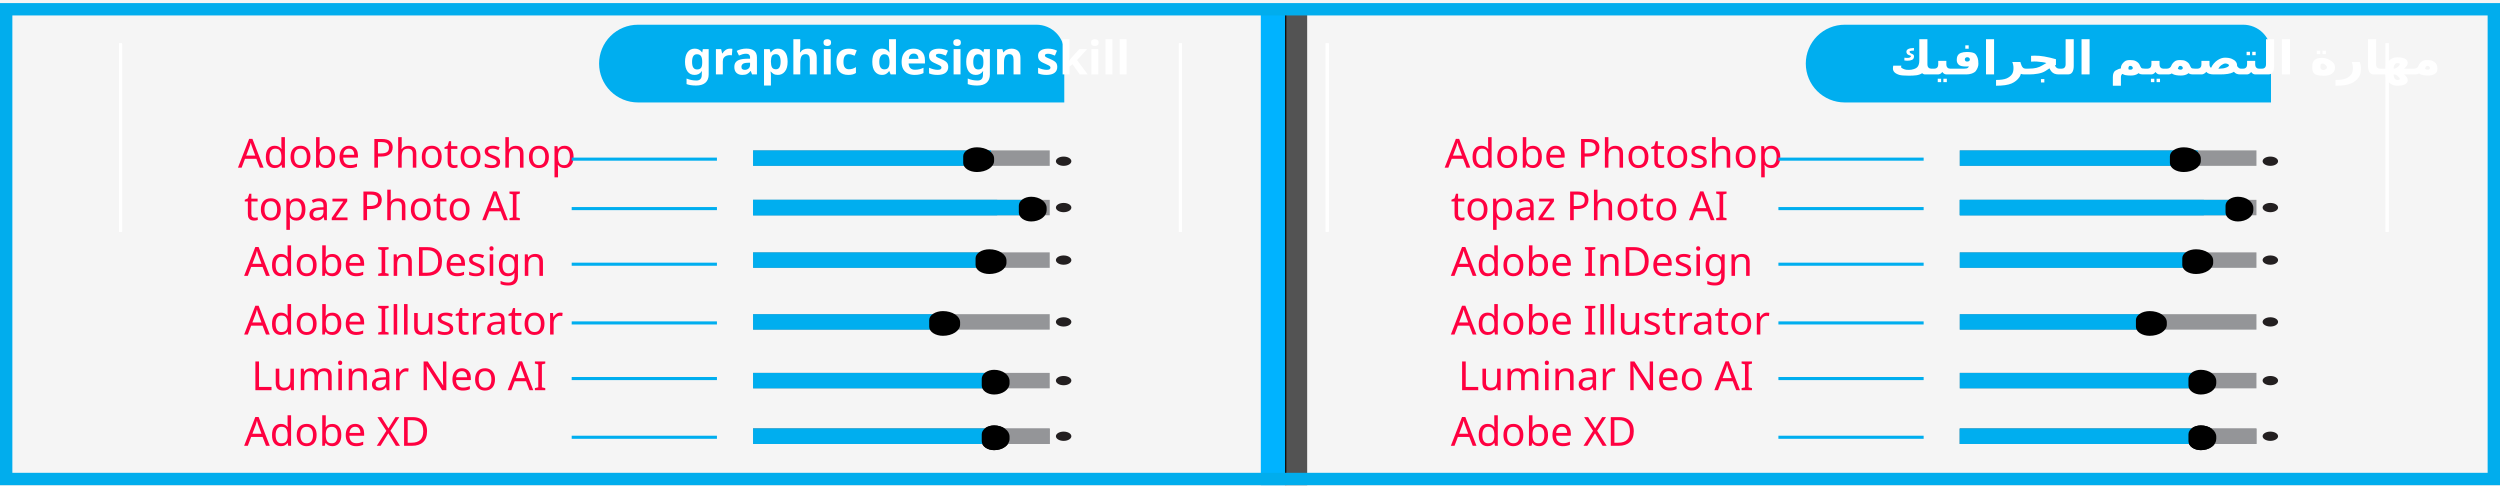
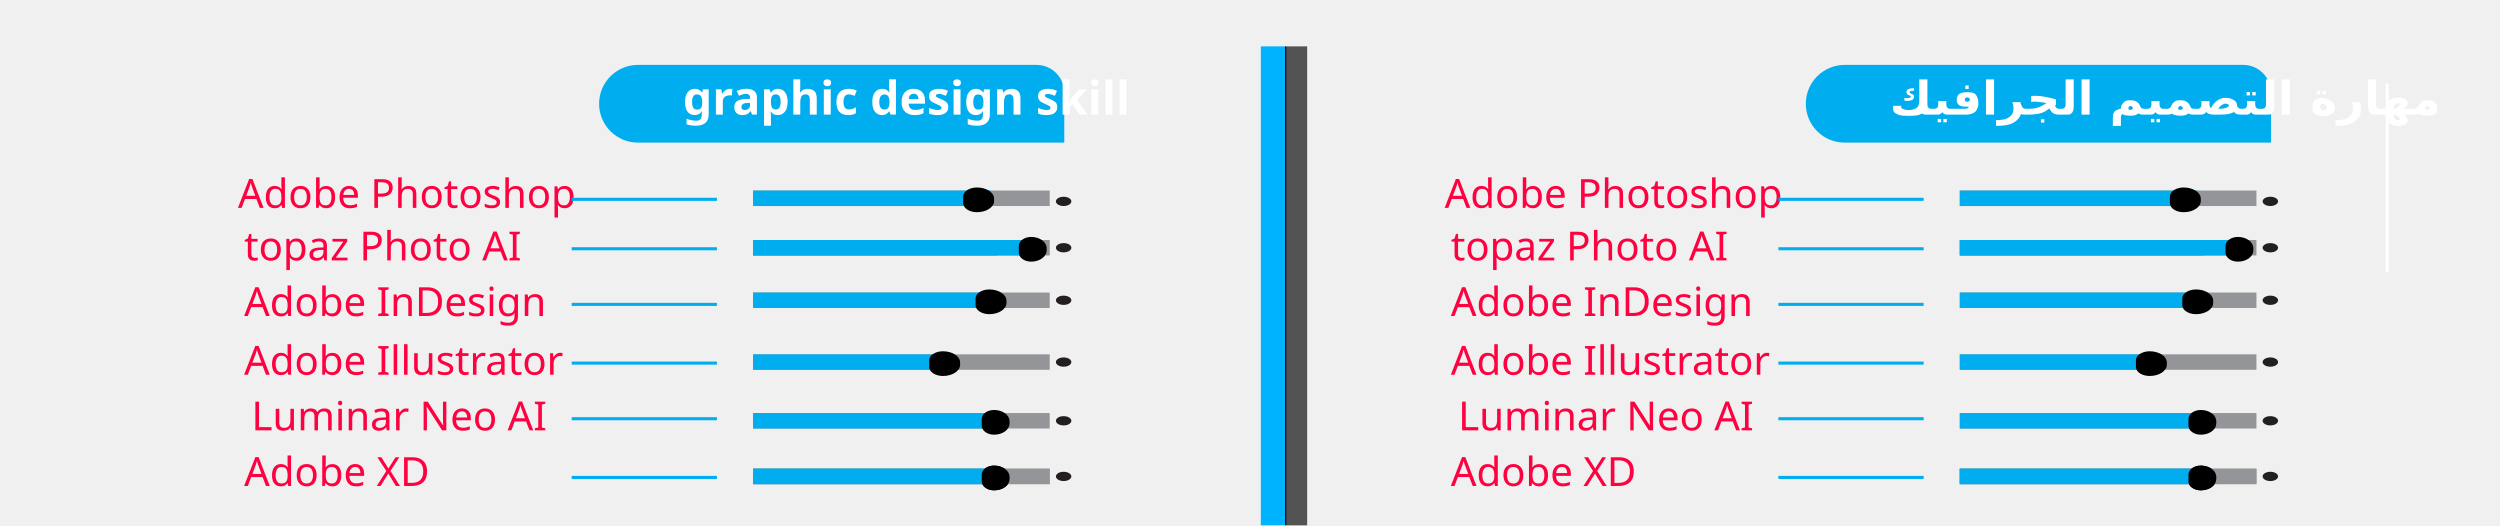
- <svg xmlns="http://www.w3.org/2000/svg" width="809" height="157" viewBox="0 0 809 157" fill="none">
-   <rect width="809" height="157" fill="#F5F5F5" />
-   <g filter="url(#filter0_d_0_1)">
-     <mask id="path-1-inside-1_0_1" fill="white">
-       <path d="M725.492 1H469.492H725.492Z" />
-     </mask>
-     <path d="M725.492 1H469.492H725.492Z" fill="#231F20" />
-     <path d="M725.492 1H469.492H725.492Z" stroke="black" stroke-width="0.6" mask="url(#path-1-inside-1_0_1)" />
-   </g>
-   <path d="M429.492 14L429.492 75" stroke="white" />
-   <path d="M429.492 14L429.492 75" stroke="white" />
-   <path d="M596.931 8H725.909C727.089 8 728.257 8.232 729.347 8.684C730.436 9.135 731.427 9.797 732.261 10.631C733.095 11.465 733.757 12.456 734.208 13.545C734.66 14.635 734.892 15.803 734.892 16.983V33.152H596.931C593.596 33.152 590.397 31.827 588.038 29.469C585.68 27.11 584.355 23.911 584.355 20.576C584.355 17.241 585.68 14.042 588.038 11.683C590.397 9.325 593.596 8 596.931 8Z" fill="#00AEEF" />
+ <svg xmlns="http://www.w3.org/2000/svg" width="809" height="170" viewBox="0 0 809 170" fill="none">
+   <path d="M596.931 21H725.909C727.089 21 728.257 21.232 729.347 21.684C730.437 22.135 731.427 22.797 732.261 23.631C733.096 24.465 733.757 25.456 734.209 26.545C734.66 27.635 734.892 28.803 734.892 29.983V46.152H596.931C593.596 46.152 590.397 44.827 588.039 42.469C585.68 40.11 584.355 36.911 584.355 33.576C584.355 30.241 585.68 27.042 588.039 24.683C590.397 22.325 593.596 21 596.931 21Z" fill="#00AEEF" />
  <text fill="white" xml:space="preserve" style="white-space: pre" font-family="Harmattan" font-size="15" font-weight="bold" letter-spacing="0em">
-     <tspan x="611.492" y="24.087">مهارة التصميم الجرافيك</tspan>
+     <tspan x="611.492" y="37.087">مهارة التصميم الجرافيك</tspan>
  </text>
-   <path d="M734.684 53.668C736.065 53.668 737.184 52.996 737.184 52.168C737.184 51.34 736.065 50.668 734.684 50.668C733.303 50.668 732.184 51.34 732.184 52.168C732.184 52.996 733.303 53.668 734.684 53.668Z" fill="#231F20" />
-   <path d="M734.684 85.668C736.065 85.668 737.184 84.996 737.184 84.168C737.184 83.34 736.065 82.668 734.684 82.668C733.303 82.668 732.184 83.34 732.184 84.168C732.184 84.996 733.303 85.668 734.684 85.668Z" fill="#231F20" />
-   <path d="M734.684 68.668C736.065 68.668 737.184 67.996 737.184 67.168C737.184 66.34 736.065 65.668 734.684 65.668C733.303 65.668 732.184 66.34 732.184 67.168C732.184 67.996 733.303 68.668 734.684 68.668Z" fill="#231F20" />
-   <path d="M734.684 105.668C736.065 105.668 737.184 104.996 737.184 104.168C737.184 103.34 736.065 102.668 734.684 102.668C733.303 102.668 732.184 103.34 732.184 104.168C732.184 104.996 733.303 105.668 734.684 105.668Z" fill="#231F20" />
-   <path d="M734.684 124.668C736.065 124.668 737.184 123.996 737.184 123.168C737.184 122.34 736.065 121.668 734.684 121.668C733.303 121.668 732.184 122.34 732.184 123.168C732.184 123.996 733.303 124.668 734.684 124.668Z" fill="#231F20" />
-   <path d="M734.684 142.668C736.065 142.668 737.184 141.996 737.184 141.168C737.184 140.34 736.065 139.668 734.684 139.668C733.303 139.668 732.184 140.34 732.184 141.168C732.184 141.996 733.303 142.668 734.684 142.668Z" fill="#231F20" />
-   <path d="M730.184 81.668H634.184V86.668H730.184V81.668Z" fill="#949598" />
-   <path d="M730.184 64.668H634.184V69.668H730.184V64.668Z" fill="#949598" />
-   <path d="M730.184 101.668H634.184V106.668H730.184V101.668Z" fill="#949598" />
-   <path d="M730.184 120.668H634.184V125.668H730.184V120.668Z" fill="#949598" />
-   <path d="M730.184 138.668H634.184V143.668H730.184V138.668Z" fill="#949598" />
-   <path d="M730.184 48.668H634.184V53.668H730.184V48.668Z" fill="#949598" />
-   <path d="M713.184 81.668H634.184V86.668H713.184V81.668Z" fill="#00AEEF" />
-   <path d="M713.184 64.668H634.184V69.668H713.184V64.668Z" fill="#00AEEF" />
-   <path d="M722.184 64.668H634.184V69.668H722.184V64.668Z" fill="#00AEEF" />
-   <path d="M696.184 101.668H634.184V106.668H696.184V101.668Z" fill="#00AEEF" />
-   <path d="M712.184 120.668H634.184V125.668H712.184V120.668Z" fill="#00AEEF" />
-   <path d="M712.184 138.668H634.184V143.668H712.184V138.668Z" fill="#00AEEF" />
-   <path d="M711.184 48.668H634.184V53.668H711.184V48.668Z" fill="#00AEEF" />
-   <path d="M710.629 80.668C712.102 80.668 713.515 81.052 714.557 81.734C715.599 82.417 716.184 83.343 716.184 84.308V85.025C716.185 85.503 716.041 85.977 715.762 86.419C715.484 86.861 715.074 87.263 714.559 87.601C714.043 87.939 713.43 88.207 712.756 88.391C712.081 88.574 711.359 88.668 710.629 88.668C710.045 88.668 709.466 88.593 708.927 88.446C708.387 88.299 707.897 88.085 707.484 87.814C707.072 87.543 706.744 87.222 706.521 86.868C706.298 86.514 706.183 86.135 706.184 85.753V83.58C706.184 82.808 706.652 82.067 707.486 81.521C708.319 80.975 709.45 80.668 710.629 80.668Z" fill="black" />
-   <path d="M724.184 63.668C725.51 63.668 726.782 64.052 727.72 64.734C728.657 65.417 729.184 66.343 729.184 67.308V68.025C729.185 68.503 729.056 68.977 728.805 69.419C728.554 69.861 728.185 70.263 727.721 70.601C727.257 70.939 726.705 71.207 726.099 71.391C725.492 71.574 724.841 71.668 724.184 71.668C723.659 71.668 723.138 71.593 722.653 71.446C722.167 71.299 721.726 71.085 721.354 70.814C720.983 70.543 720.688 70.222 720.487 69.868C720.287 69.514 720.184 69.135 720.184 68.753V66.58C720.184 65.808 720.606 65.067 721.356 64.521C722.106 63.975 723.123 63.668 724.184 63.668Z" fill="black" />
-   <path d="M695.629 100.668C697.102 100.668 698.515 101.051 699.557 101.734C700.599 102.417 701.184 103.343 701.184 104.308V105.025C701.185 105.503 701.041 105.977 700.762 106.419C700.484 106.861 700.074 107.262 699.559 107.601C699.043 107.939 698.43 108.208 697.756 108.391C697.081 108.574 696.359 108.668 695.629 108.668C695.045 108.668 694.466 108.593 693.927 108.446C693.387 108.299 692.897 108.085 692.484 107.814C692.072 107.543 691.744 107.222 691.521 106.868C691.298 106.515 691.183 106.136 691.184 105.753V103.58C691.184 102.808 691.652 102.067 692.486 101.521C693.319 100.975 694.45 100.668 695.629 100.668Z" fill="black" />
-   <path d="M712.184 119.668C713.51 119.668 714.782 120.051 715.72 120.734C716.657 121.417 717.184 122.343 717.184 123.308V124.025C717.185 124.503 717.056 124.977 716.805 125.419C716.554 125.861 716.185 126.262 715.721 126.601C715.257 126.939 714.705 127.208 714.099 127.391C713.492 127.574 712.841 127.668 712.184 127.668C711.659 127.668 711.138 127.593 710.653 127.446C710.167 127.299 709.726 127.085 709.354 126.814C708.983 126.543 708.688 126.222 708.487 125.868C708.287 125.515 708.184 125.136 708.184 124.753V122.58C708.184 121.808 708.606 121.067 709.356 120.521C710.106 119.975 711.123 119.668 712.184 119.668Z" fill="black" />
-   <path d="M712.184 137.668C713.51 137.668 714.782 138.051 715.72 138.734C716.657 139.417 717.184 140.343 717.184 141.308V142.025C717.185 142.503 717.056 142.977 716.805 143.419C716.554 143.861 716.185 144.262 715.721 144.601C715.257 144.939 714.705 145.208 714.099 145.391C713.492 145.574 712.841 145.668 712.184 145.668C711.659 145.668 711.138 145.593 710.653 145.446C710.167 145.299 709.726 145.085 709.354 144.814C708.983 144.543 708.688 144.222 708.487 143.868C708.287 143.515 708.184 143.136 708.184 142.753V140.58C708.184 139.808 708.606 139.067 709.356 138.521C710.106 137.975 711.123 137.668 712.184 137.668Z" fill="black" />
-   <path d="M706.629 47.668C708.102 47.668 709.515 48.051 710.557 48.734C711.599 49.417 712.184 50.343 712.184 51.308V52.025C712.185 52.503 712.041 52.977 711.762 53.419C711.484 53.861 711.074 54.263 710.559 54.601C710.043 54.939 709.43 55.208 708.756 55.391C708.081 55.574 707.359 55.668 706.629 55.668C706.045 55.668 705.466 55.593 704.927 55.446C704.387 55.3 703.897 55.085 703.484 54.814C703.072 54.543 702.744 54.222 702.521 53.868C702.298 53.514 702.183 53.136 702.184 52.753V50.58C702.184 49.808 702.652 49.067 703.486 48.521C704.319 47.975 705.45 47.668 706.629 47.668Z" fill="black" />
-   <path d="M730.184 138.668H634.184V143.668H730.184V138.668Z" fill="#949598" />
-   <path d="M712.184 138.668H634.184V143.668H712.184V138.668Z" fill="#00AEEF" />
-   <path d="M712.184 137.668C713.51 137.668 714.782 138.051 715.72 138.734C716.657 139.417 717.184 140.343 717.184 141.308V142.025C717.185 142.503 717.056 142.977 716.805 143.419C716.554 143.861 716.185 144.262 715.721 144.601C715.257 144.939 714.705 145.208 714.099 145.391C713.492 145.574 712.841 145.668 712.184 145.668C711.659 145.668 711.138 145.593 710.653 145.446C710.167 145.299 709.726 145.085 709.354 144.814C708.983 144.543 708.688 144.222 708.487 143.868C708.287 143.515 708.184 143.136 708.184 142.753V140.58C708.184 139.808 708.606 139.067 709.356 138.521C710.106 137.975 711.123 137.668 712.184 137.668Z" fill="black" />
+   <path d="M734.684 66.668C736.064 66.668 737.184 65.996 737.184 65.168C737.184 64.34 736.064 63.668 734.684 63.668C733.303 63.668 732.184 64.34 732.184 65.168C732.184 65.996 733.303 66.668 734.684 66.668Z" fill="#231F20" />
+   <path d="M734.684 98.668C736.064 98.668 737.184 97.996 737.184 97.168C737.184 96.34 736.064 95.668 734.684 95.668C733.303 95.668 732.184 96.34 732.184 97.168C732.184 97.996 733.303 98.668 734.684 98.668Z" fill="#231F20" />
+   <path d="M734.684 81.668C736.064 81.668 737.184 80.996 737.184 80.168C737.184 79.34 736.064 78.668 734.684 78.668C733.303 78.668 732.184 79.34 732.184 80.168C732.184 80.996 733.303 81.668 734.684 81.668Z" fill="#231F20" />
+   <path d="M734.684 118.668C736.064 118.668 737.184 117.996 737.184 117.168C737.184 116.34 736.064 115.668 734.684 115.668C733.303 115.668 732.184 116.34 732.184 117.168C732.184 117.996 733.303 118.668 734.684 118.668Z" fill="#231F20" />
+   <path d="M734.684 137.668C736.064 137.668 737.184 136.996 737.184 136.168C737.184 135.34 736.064 134.668 734.684 134.668C733.303 134.668 732.184 135.34 732.184 136.168C732.184 136.996 733.303 137.668 734.684 137.668Z" fill="#231F20" />
+   <path d="M734.684 155.668C736.064 155.668 737.184 154.996 737.184 154.168C737.184 153.34 736.064 152.668 734.684 152.668C733.303 152.668 732.184 153.34 732.184 154.168C732.184 154.996 733.303 155.668 734.684 155.668Z" fill="#231F20" />
+   <path d="M730.184 94.668H634.184V99.668H730.184V94.668Z" fill="#949598" />
+   <path d="M730.184 77.668H634.184V82.668H730.184V77.668Z" fill="#949598" />
+   <path d="M730.184 114.668H634.184V119.668H730.184V114.668Z" fill="#949598" />
+   <path d="M730.184 133.668H634.184V138.668H730.184V133.668Z" fill="#949598" />
+   <path d="M730.184 151.668H634.184V156.668H730.184V151.668Z" fill="#949598" />
+   <path d="M730.184 61.668H634.184V66.668H730.184V61.668Z" fill="#949598" />
+   <path d="M713.184 94.668H634.184V99.668H713.184V94.668Z" fill="#00AEEF" />
+   <path d="M713.184 77.668H634.184V82.668H713.184V77.668Z" fill="#00AEEF" />
+   <path d="M722.184 77.668H634.184V82.668H722.184V77.668Z" fill="#00AEEF" />
+   <path d="M696.184 114.668H634.184V119.668H696.184V114.668Z" fill="#00AEEF" />
+   <path d="M712.184 133.668H634.184V138.668H712.184V133.668Z" fill="#00AEEF" />
+   <path d="M712.184 151.668H634.184V156.668H712.184V151.668Z" fill="#00AEEF" />
+   <path d="M711.184 61.668H634.184V66.668H711.184V61.668Z" fill="#00AEEF" />
+   <path d="M710.628 93.668C712.102 93.668 713.515 94.052 714.556 94.734C715.598 95.417 716.184 96.343 716.184 97.308V98.025C716.184 98.503 716.041 98.977 715.762 99.419C715.483 99.861 715.074 100.262 714.558 100.601C714.042 100.939 713.429 101.208 712.755 101.391C712.081 101.574 711.358 101.668 710.628 101.668C710.044 101.668 709.466 101.593 708.926 101.446C708.387 101.299 707.897 101.085 707.484 100.814C707.071 100.543 706.744 100.222 706.521 99.868C706.298 99.514 706.183 99.135 706.184 98.753V96.58C706.184 95.808 706.652 95.067 707.485 94.521C708.319 93.975 709.449 93.668 710.628 93.668Z" fill="black" />
+   <path d="M724.184 76.668C725.51 76.668 726.782 77.052 727.719 77.734C728.657 78.417 729.184 79.343 729.184 80.308V81.025C729.184 81.503 729.055 81.977 728.804 82.419C728.553 82.861 728.185 83.263 727.721 83.601C727.256 83.939 726.705 84.207 726.098 84.391C725.491 84.574 724.841 84.668 724.184 84.668C723.658 84.668 723.138 84.593 722.652 84.446C722.166 84.299 721.725 84.085 721.354 83.814C720.982 83.543 720.688 83.222 720.487 82.868C720.286 82.514 720.183 82.135 720.184 81.753V79.58C720.184 78.808 720.605 78.067 721.355 77.521C722.105 76.975 723.123 76.668 724.184 76.668Z" fill="black" />
+   <path d="M695.628 113.668C697.102 113.668 698.515 114.051 699.556 114.734C700.598 115.417 701.184 116.343 701.184 117.308V118.025C701.184 118.503 701.041 118.977 700.762 119.419C700.483 119.861 700.074 120.262 699.558 120.601C699.042 120.939 698.429 121.208 697.755 121.391C697.081 121.574 696.358 121.668 695.628 121.668C695.044 121.668 694.466 121.593 693.926 121.446C693.387 121.299 692.897 121.085 692.484 120.814C692.071 120.543 691.744 120.222 691.521 119.868C691.298 119.515 691.183 119.136 691.184 118.753V116.58C691.184 115.808 691.652 115.067 692.485 114.521C693.319 113.975 694.449 113.668 695.628 113.668Z" fill="black" />
+   <path d="M712.184 132.668C713.51 132.668 714.782 133.051 715.719 133.734C716.657 134.417 717.184 135.343 717.184 136.308V137.025C717.184 137.503 717.055 137.977 716.804 138.419C716.553 138.861 716.185 139.262 715.721 139.601C715.256 139.939 714.705 140.208 714.098 140.391C713.491 140.574 712.841 140.668 712.184 140.668C711.658 140.668 711.138 140.593 710.652 140.446C710.166 140.299 709.725 140.085 709.354 139.814C708.982 139.543 708.688 139.222 708.487 138.868C708.286 138.515 708.183 138.136 708.184 137.753V135.58C708.184 134.808 708.605 134.067 709.355 133.521C710.105 132.975 711.123 132.668 712.184 132.668Z" fill="black" />
+   <path d="M712.184 150.668C713.51 150.668 714.782 151.051 715.719 151.734C716.657 152.417 717.184 153.343 717.184 154.308V155.025C717.184 155.503 717.055 155.977 716.804 156.419C716.553 156.861 716.185 157.262 715.721 157.601C715.256 157.939 714.705 158.208 714.098 158.391C713.491 158.574 712.841 158.668 712.184 158.668C711.658 158.668 711.138 158.593 710.652 158.446C710.166 158.299 709.725 158.085 709.354 157.814C708.982 157.543 708.688 157.222 708.487 156.868C708.286 156.515 708.183 156.136 708.184 155.753V153.58C708.184 152.808 708.605 152.067 709.355 151.521C710.105 150.975 711.123 150.668 712.184 150.668Z" fill="black" />
+   <path d="M706.628 60.668C708.102 60.668 709.515 61.051 710.556 61.734C711.598 62.417 712.184 63.343 712.184 64.308V65.025C712.184 65.503 712.041 65.977 711.762 66.419C711.483 66.861 711.074 67.263 710.558 67.601C710.042 67.939 709.429 68.207 708.755 68.391C708.081 68.574 707.358 68.668 706.628 68.668C706.044 68.668 705.466 68.593 704.926 68.446C704.387 68.299 703.897 68.085 703.484 67.814C703.071 67.543 702.744 67.222 702.521 66.868C702.298 66.514 702.183 66.135 702.184 65.753V63.58C702.184 62.808 702.652 62.067 703.485 61.521C704.319 60.975 705.449 60.668 706.628 60.668Z" fill="black" />
+   <path d="M730.184 151.668H634.184V156.668H730.184V151.668Z" fill="#949598" />
+   <path d="M712.184 151.668H634.184V156.668H712.184V151.668Z" fill="#00AEEF" />
+   <path d="M712.184 150.668C713.51 150.668 714.782 151.051 715.719 151.734C716.657 152.417 717.184 153.343 717.184 154.308V155.025C717.184 155.503 717.055 155.977 716.804 156.419C716.553 156.861 716.185 157.262 715.721 157.601C715.256 157.939 714.705 158.208 714.098 158.391C713.491 158.574 712.841 158.668 712.184 158.668C711.658 158.668 711.138 158.593 710.652 158.446C710.166 158.299 709.725 158.085 709.354 157.814C708.982 157.543 708.688 157.222 708.487 156.868C708.286 156.515 708.183 156.136 708.184 155.753V153.58C708.184 152.808 708.605 152.067 709.355 151.521C710.105 150.975 711.123 150.668 712.184 150.668Z" fill="black" />
  <text fill="#FF0040" xml:space="preserve" style="white-space: pre" font-family="Bahij TheSansArabic" font-size="13" font-weight="500" letter-spacing="0em">
-     <tspan x="469.492" y="89.261">Adobe InDesign</tspan>
+     <tspan x="469.492" y="102.261">Adobe InDesign</tspan>
  </text>
  <text fill="#FF0040" xml:space="preserve" style="white-space: pre" font-family="Bahij TheSansArabic" font-size="13" font-weight="500" letter-spacing="0em">
-     <tspan x="469.492" y="108.261">Adobe Illustrator</tspan>
+     <tspan x="469.492" y="121.261">Adobe Illustrator</tspan>
  </text>
  <text fill="#FF0040" xml:space="preserve" style="white-space: pre" font-family="Bahij TheSansArabic" font-size="13" font-weight="500" letter-spacing="0em">
-     <tspan x="468.492" y="126.261"> Luminar Neo AI</tspan>
+     <tspan x="468.492" y="139.261"> Luminar Neo AI</tspan>
  </text>
  <text fill="#FF0040" xml:space="preserve" style="white-space: pre" font-family="Bahij TheSansArabic" font-size="13" font-weight="500" letter-spacing="0em">
-     <tspan x="469.492" y="144.261">Adobe XD</tspan>
+     <tspan x="469.492" y="157.261">Adobe XD</tspan>
  </text>
  <text fill="#FF0040" xml:space="preserve" style="white-space: pre" font-family="Bahij TheSansArabic" font-size="13" font-weight="500" letter-spacing="0em">
-     <tspan x="469.492" y="71.261">topaz Photo AI</tspan>
+     <tspan x="469.492" y="84.261">topaz Photo AI</tspan>
  </text>
  <text fill="#FF0040" xml:space="preserve" style="white-space: pre" font-family="Bahij TheSansArabic" font-size="13" font-weight="500" letter-spacing="0em">
-     <tspan x="467.492" y="54.261">Adobe Photoshop</tspan>
+     <tspan x="467.492" y="67.261">Adobe Photoshop</tspan>
  </text>
-   <path d="M622.492 52H575.492V51H622.492V52Z" fill="#00AEEF" />
-   <path d="M622.492 68H575.492V67H622.492V68Z" fill="#00AEEF" />
-   <path d="M622.492 105H575.492V104H622.492V105Z" fill="#00AEEF" />
-   <path d="M622.492 123H575.492V122H622.492V123Z" fill="#00AEEF" />
-   <path d="M622.492 142H575.492V141H622.492V142Z" fill="#00AEEF" />
-   <path d="M622.492 86H575.492V85H622.492V86Z" fill="#00AEEF" />
-   <path d="M772.492 14L772.492 75" stroke="white" />
-   <path d="M772.492 14L772.492 75" stroke="white" />
-   <g filter="url(#filter1_d_0_1)">
-     <mask id="path-48-inside-2_0_1" fill="white">
-       <path d="M335 1H79H335Z" />
-     </mask>
-     <path d="M335 1H79H335Z" fill="#231F20" />
-     <path d="M335 1H79H335Z" stroke="black" stroke-width="0.6" mask="url(#path-48-inside-2_0_1)" />
-   </g>
-   <path d="M39 14L39 75" stroke="white" />
-   <path d="M39 14L39 75" stroke="white" />
-   <path d="M206.439 8H335.417C336.596 8 337.765 8.232 338.854 8.684C339.944 9.135 340.935 9.797 341.769 10.631C342.603 11.465 343.265 12.456 343.716 13.545C344.167 14.635 344.4 15.803 344.4 16.983V33.152H206.439C203.103 33.152 199.905 31.827 197.546 29.469C195.188 27.11 193.863 23.911 193.863 20.576C193.863 17.241 195.188 14.042 197.546 11.683C199.905 9.325 203.103 8 206.439 8Z" fill="#00AEEF" />
+   <path d="M622.492 65H575.492V64H622.492V65Z" fill="#00AEEF" />
+   <path d="M622.492 81H575.492V80H622.492V81Z" fill="#00AEEF" />
+   <path d="M622.492 118H575.492V117H622.492V118Z" fill="#00AEEF" />
+   <path d="M622.492 136H575.492V135H622.492V136Z" fill="#00AEEF" />
+   <path d="M622.492 155H575.492V154H622.492V155Z" fill="#00AEEF" />
+   <path d="M622.492 99H575.492V98H622.492V99Z" fill="#00AEEF" />
+   <path d="M772.492 27L772.492 88" stroke="white" />
+   <path d="M206.439 21H335.417C336.597 21 337.765 21.232 338.855 21.684C339.945 22.135 340.935 22.797 341.769 23.631C342.603 24.465 343.265 25.456 343.716 26.545C344.168 27.635 344.4 28.803 344.4 29.983V46.152H206.439C203.104 46.152 199.905 44.827 197.547 42.469C195.188 40.11 193.863 36.911 193.863 33.576C193.863 30.241 195.188 27.042 197.547 24.683C199.905 22.325 203.104 21 206.439 21Z" fill="#00AEEF" />
  <text fill="white" xml:space="preserve" style="white-space: pre" font-family="Harmattan" font-size="15" font-weight="bold" letter-spacing="0em">
-     <tspan x="221" y="24.087">graphic design skill</tspan>
+     <tspan x="221" y="37.087">graphic design skill</tspan>
  </text>
-   <path d="M344.192 53.668C345.573 53.668 346.692 52.996 346.692 52.168C346.692 51.34 345.573 50.668 344.192 50.668C342.811 50.668 341.692 51.34 341.692 52.168C341.692 52.996 342.811 53.668 344.192 53.668Z" fill="#231F20" />
-   <path d="M344.192 85.668C345.573 85.668 346.692 84.996 346.692 84.168C346.692 83.34 345.573 82.668 344.192 82.668C342.811 82.668 341.692 83.34 341.692 84.168C341.692 84.996 342.811 85.668 344.192 85.668Z" fill="#231F20" />
-   <path d="M344.192 68.668C345.573 68.668 346.692 67.996 346.692 67.168C346.692 66.34 345.573 65.668 344.192 65.668C342.811 65.668 341.692 66.34 341.692 67.168C341.692 67.996 342.811 68.668 344.192 68.668Z" fill="#231F20" />
-   <path d="M344.192 105.668C345.573 105.668 346.692 104.996 346.692 104.168C346.692 103.34 345.573 102.668 344.192 102.668C342.811 102.668 341.692 103.34 341.692 104.168C341.692 104.996 342.811 105.668 344.192 105.668Z" fill="#231F20" />
-   <path d="M344.192 124.668C345.573 124.668 346.692 123.996 346.692 123.168C346.692 122.34 345.573 121.668 344.192 121.668C342.811 121.668 341.692 122.34 341.692 123.168C341.692 123.996 342.811 124.668 344.192 124.668Z" fill="#231F20" />
-   <path d="M344.192 142.668C345.573 142.668 346.692 141.996 346.692 141.168C346.692 140.34 345.573 139.668 344.192 139.668C342.811 139.668 341.692 140.34 341.692 141.168C341.692 141.996 342.811 142.668 344.192 142.668Z" fill="#231F20" />
-   <path d="M339.692 81.668H243.692V86.668H339.692V81.668Z" fill="#949598" />
-   <path d="M339.692 64.668H243.692V69.668H339.692V64.668Z" fill="#949598" />
-   <path d="M339.692 101.668H243.692V106.668H339.692V101.668Z" fill="#949598" />
-   <path d="M339.692 120.668H243.692V125.668H339.692V120.668Z" fill="#949598" />
-   <path d="M339.692 138.668H243.692V143.668H339.692V138.668Z" fill="#949598" />
-   <path d="M339.692 48.668H243.692V53.668H339.692V48.668Z" fill="#949598" />
-   <path d="M322.692 81.668H243.692V86.668H322.692V81.668Z" fill="#00AEEF" />
-   <path d="M322.692 64.668H243.692V69.668H322.692V64.668Z" fill="#00AEEF" />
-   <path d="M331.692 64.668H243.692V69.668H331.692V64.668Z" fill="#00AEEF" />
-   <path d="M305.692 101.668H243.692V106.668H305.692V101.668Z" fill="#00AEEF" />
-   <path d="M321.692 120.668H243.692V125.668H321.692V120.668Z" fill="#00AEEF" />
-   <path d="M321.692 138.668H243.692V143.668H321.692V138.668Z" fill="#00AEEF" />
-   <path d="M320.692 48.668H243.692V53.668H320.692V48.668Z" fill="#00AEEF" />
-   <path d="M320.137 80.668C321.61 80.668 323.023 81.052 324.065 81.734C325.107 82.417 325.692 83.343 325.692 84.308V85.025C325.692 85.503 325.549 85.977 325.27 86.419C324.991 86.861 324.582 87.263 324.066 87.601C323.55 87.939 322.938 88.207 322.263 88.391C321.589 88.574 320.866 88.668 320.137 88.668C319.552 88.668 318.974 88.593 318.435 88.446C317.895 88.299 317.405 88.085 316.992 87.814C316.579 87.543 316.252 87.222 316.029 86.868C315.806 86.514 315.691 86.135 315.692 85.753V83.58C315.692 82.808 316.16 82.067 316.994 81.521C317.827 80.975 318.958 80.668 320.137 80.668Z" fill="black" />
-   <path d="M333.692 63.668C335.018 63.668 336.29 64.052 337.227 64.734C338.165 65.417 338.692 66.343 338.692 67.308V68.025C338.692 68.503 338.563 68.977 338.312 69.419C338.061 69.861 337.693 70.263 337.229 70.601C336.765 70.939 336.213 71.207 335.606 71.391C334.999 71.574 334.349 71.668 333.692 71.668C333.166 71.668 332.646 71.593 332.16 71.446C331.675 71.299 331.234 71.085 330.862 70.814C330.491 70.543 330.196 70.222 329.995 69.868C329.794 69.514 329.691 69.135 329.692 68.753V66.58C329.692 65.808 330.113 65.067 330.864 64.521C331.614 63.975 332.631 63.668 333.692 63.668Z" fill="black" />
-   <path d="M305.137 100.668C306.61 100.668 308.023 101.051 309.065 101.734C310.107 102.417 310.692 103.343 310.692 104.308V105.025C310.692 105.503 310.549 105.977 310.27 106.419C309.991 106.861 309.582 107.262 309.066 107.601C308.55 107.939 307.938 108.208 307.263 108.391C306.589 108.574 305.866 108.668 305.137 108.668C304.552 108.668 303.974 108.593 303.435 108.446C302.895 108.299 302.405 108.085 301.992 107.814C301.579 107.543 301.252 107.222 301.029 106.868C300.806 106.515 300.691 106.136 300.692 105.753V103.58C300.692 102.808 301.16 102.067 301.994 101.521C302.827 100.975 303.958 100.668 305.137 100.668Z" fill="black" />
-   <path d="M321.692 119.668C323.018 119.668 324.29 120.051 325.227 120.734C326.165 121.417 326.692 122.343 326.692 123.308V124.025C326.692 124.503 326.563 124.977 326.312 125.419C326.061 125.861 325.693 126.262 325.229 126.601C324.765 126.939 324.213 127.208 323.606 127.391C322.999 127.574 322.349 127.668 321.692 127.668C321.166 127.668 320.646 127.593 320.16 127.446C319.675 127.299 319.234 127.085 318.862 126.814C318.491 126.543 318.196 126.222 317.995 125.868C317.794 125.515 317.691 125.136 317.692 124.753V122.58C317.692 121.808 318.113 121.067 318.864 120.521C319.614 119.975 320.631 119.668 321.692 119.668Z" fill="black" />
-   <path d="M321.692 137.668C323.018 137.668 324.29 138.051 325.227 138.734C326.165 139.417 326.692 140.343 326.692 141.308V142.025C326.692 142.503 326.563 142.977 326.312 143.419C326.061 143.861 325.693 144.262 325.229 144.601C324.765 144.939 324.213 145.208 323.606 145.391C322.999 145.574 322.349 145.668 321.692 145.668C321.166 145.668 320.646 145.593 320.16 145.446C319.675 145.299 319.234 145.085 318.862 144.814C318.491 144.543 318.196 144.222 317.995 143.868C317.794 143.515 317.691 143.136 317.692 142.753V140.58C317.692 139.808 318.113 139.067 318.864 138.521C319.614 137.975 320.631 137.668 321.692 137.668Z" fill="black" />
-   <path d="M316.137 47.668C317.61 47.668 319.023 48.051 320.065 48.734C321.107 49.417 321.692 50.343 321.692 51.308V52.025C321.692 52.503 321.549 52.977 321.27 53.419C320.991 53.861 320.582 54.263 320.066 54.601C319.55 54.939 318.938 55.208 318.263 55.391C317.589 55.574 316.866 55.668 316.137 55.668C315.552 55.668 314.974 55.593 314.435 55.446C313.895 55.3 313.405 55.085 312.992 54.814C312.579 54.543 312.252 54.222 312.029 53.868C311.806 53.514 311.691 53.136 311.692 52.753V50.58C311.692 49.808 312.16 49.067 312.994 48.521C313.827 47.975 314.958 47.668 316.137 47.668Z" fill="black" />
-   <path d="M339.692 138.668H243.692V143.668H339.692V138.668Z" fill="#949598" />
-   <path d="M321.692 138.668H243.692V143.668H321.692V138.668Z" fill="#00AEEF" />
-   <path d="M321.692 137.668C323.018 137.668 324.29 138.051 325.227 138.734C326.165 139.417 326.692 140.343 326.692 141.308V142.025C326.692 142.503 326.563 142.977 326.312 143.419C326.061 143.861 325.693 144.262 325.229 144.601C324.765 144.939 324.213 145.208 323.606 145.391C322.999 145.574 322.349 145.668 321.692 145.668C321.166 145.668 320.646 145.593 320.16 145.446C319.675 145.299 319.234 145.085 318.862 144.814C318.491 144.543 318.196 144.222 317.995 143.868C317.794 143.515 317.691 143.136 317.692 142.753V140.58C317.692 139.808 318.113 139.067 318.864 138.521C319.614 137.975 320.631 137.668 321.692 137.668Z" fill="black" />
+   <path d="M344.191 66.668C345.572 66.668 346.691 65.996 346.691 65.168C346.691 64.34 345.572 63.668 344.191 63.668C342.811 63.668 341.691 64.34 341.691 65.168C341.691 65.996 342.811 66.668 344.191 66.668Z" fill="#231F20" />
+   <path d="M344.191 98.668C345.572 98.668 346.691 97.996 346.691 97.168C346.691 96.34 345.572 95.668 344.191 95.668C342.811 95.668 341.691 96.34 341.691 97.168C341.691 97.996 342.811 98.668 344.191 98.668Z" fill="#231F20" />
+   <path d="M344.191 81.668C345.572 81.668 346.691 80.996 346.691 80.168C346.691 79.34 345.572 78.668 344.191 78.668C342.811 78.668 341.691 79.34 341.691 80.168C341.691 80.996 342.811 81.668 344.191 81.668Z" fill="#231F20" />
+   <path d="M344.191 118.668C345.572 118.668 346.691 117.996 346.691 117.168C346.691 116.34 345.572 115.668 344.191 115.668C342.811 115.668 341.691 116.34 341.691 117.168C341.691 117.996 342.811 118.668 344.191 118.668Z" fill="#231F20" />
+   <path d="M344.191 137.668C345.572 137.668 346.691 136.996 346.691 136.168C346.691 135.34 345.572 134.668 344.191 134.668C342.811 134.668 341.691 135.34 341.691 136.168C341.691 136.996 342.811 137.668 344.191 137.668Z" fill="#231F20" />
+   <path d="M344.191 155.668C345.572 155.668 346.691 154.996 346.691 154.168C346.691 153.34 345.572 152.668 344.191 152.668C342.811 152.668 341.691 153.34 341.691 154.168C341.691 154.996 342.811 155.668 344.191 155.668Z" fill="#231F20" />
+   <path d="M339.691 94.668H243.691V99.668H339.691V94.668Z" fill="#949598" />
+   <path d="M339.691 77.668H243.691V82.668H339.691V77.668Z" fill="#949598" />
+   <path d="M339.691 114.668H243.691V119.668H339.691V114.668Z" fill="#949598" />
+   <path d="M339.691 133.668H243.691V138.668H339.691V133.668Z" fill="#949598" />
+   <path d="M339.691 151.668H243.691V156.668H339.691V151.668Z" fill="#949598" />
+   <path d="M339.691 61.668H243.691V66.668H339.691V61.668Z" fill="#949598" />
+   <path d="M322.691 94.668H243.691V99.668H322.691V94.668Z" fill="#00AEEF" />
+   <path d="M322.691 77.668H243.691V82.668H322.691V77.668Z" fill="#00AEEF" />
+   <path d="M331.691 77.668H243.691V82.668H331.691V77.668Z" fill="#00AEEF" />
+   <path d="M305.691 114.668H243.691V119.668H305.691V114.668Z" fill="#00AEEF" />
+   <path d="M321.691 133.668H243.691V138.668H321.691V133.668Z" fill="#00AEEF" />
+   <path d="M321.691 151.668H243.691V156.668H321.691V151.668Z" fill="#00AEEF" />
+   <path d="M320.691 61.668H243.691V66.668H320.691V61.668Z" fill="#00AEEF" />
+   <path d="M320.136 93.668C321.609 93.668 323.022 94.052 324.064 94.734C325.106 95.417 325.691 96.343 325.691 97.308V98.025C325.692 98.503 325.549 98.977 325.27 99.419C324.991 99.861 324.582 100.262 324.066 100.601C323.55 100.939 322.937 101.208 322.263 101.391C321.589 101.574 320.866 101.668 320.136 101.668C319.552 101.668 318.974 101.593 318.434 101.446C317.895 101.299 317.404 101.085 316.992 100.814C316.579 100.543 316.252 100.222 316.028 99.868C315.805 99.514 315.691 99.135 315.691 98.753V96.58C315.691 95.808 316.16 95.067 316.993 94.521C317.827 93.975 318.957 93.668 320.136 93.668Z" fill="black" />
+   <path d="M333.692 76.668C335.018 76.668 336.289 77.052 337.227 77.734C338.165 78.417 338.691 79.343 338.691 80.308V81.025C338.692 81.503 338.563 81.977 338.312 82.419C338.061 82.861 337.693 83.263 337.228 83.601C336.764 83.939 336.213 84.207 335.606 84.391C334.999 84.574 334.348 84.668 333.692 84.668C333.166 84.668 332.645 84.593 332.16 84.446C331.674 84.299 331.233 84.085 330.862 83.814C330.49 83.543 330.196 83.222 329.995 82.868C329.794 82.514 329.691 82.135 329.691 81.753V79.58C329.691 78.808 330.113 78.067 330.863 77.521C331.613 76.975 332.631 76.668 333.692 76.668Z" fill="black" />
+   <path d="M305.136 113.668C306.609 113.668 308.022 114.051 309.064 114.734C310.106 115.417 310.691 116.343 310.691 117.308V118.025C310.692 118.503 310.549 118.977 310.27 119.419C309.991 119.861 309.582 120.262 309.066 120.601C308.55 120.939 307.937 121.208 307.263 121.391C306.589 121.574 305.866 121.668 305.136 121.668C304.552 121.668 303.974 121.593 303.434 121.446C302.895 121.299 302.404 121.085 301.992 120.814C301.579 120.543 301.252 120.222 301.028 119.868C300.805 119.515 300.691 119.136 300.691 118.753V116.58C300.691 115.808 301.16 115.067 301.993 114.521C302.827 113.975 303.957 113.668 305.136 113.668Z" fill="black" />
+   <path d="M321.692 132.668C323.018 132.668 324.289 133.051 325.227 133.734C326.165 134.417 326.691 135.343 326.691 136.308V137.025C326.692 137.503 326.563 137.977 326.312 138.419C326.061 138.861 325.693 139.262 325.228 139.601C324.764 139.939 324.213 140.208 323.606 140.391C322.999 140.574 322.348 140.668 321.692 140.668C321.166 140.668 320.645 140.593 320.16 140.446C319.674 140.299 319.233 140.085 318.862 139.814C318.49 139.543 318.196 139.222 317.995 138.868C317.794 138.515 317.691 138.136 317.691 137.753V135.58C317.691 134.808 318.113 134.067 318.863 133.521C319.613 132.975 320.631 132.668 321.692 132.668Z" fill="black" />
+   <path d="M321.692 150.668C323.018 150.668 324.289 151.051 325.227 151.734C326.165 152.417 326.691 153.343 326.691 154.308V155.025C326.692 155.503 326.563 155.977 326.312 156.419C326.061 156.861 325.693 157.262 325.228 157.601C324.764 157.939 324.213 158.208 323.606 158.391C322.999 158.574 322.348 158.668 321.692 158.668C321.166 158.668 320.645 158.593 320.16 158.446C319.674 158.299 319.233 158.085 318.862 157.814C318.49 157.543 318.196 157.222 317.995 156.868C317.794 156.515 317.691 156.136 317.691 155.753V153.58C317.691 152.808 318.113 152.067 318.863 151.521C319.613 150.975 320.631 150.668 321.692 150.668Z" fill="black" />
+   <path d="M316.136 60.668C317.609 60.668 319.022 61.051 320.064 61.734C321.106 62.417 321.691 63.343 321.691 64.308V65.025C321.692 65.503 321.549 65.977 321.27 66.419C320.991 66.861 320.582 67.263 320.066 67.601C319.55 67.939 318.937 68.207 318.263 68.391C317.589 68.574 316.866 68.668 316.136 68.668C315.552 68.668 314.974 68.593 314.434 68.446C313.895 68.299 313.404 68.085 312.992 67.814C312.579 67.543 312.252 67.222 312.028 66.868C311.805 66.514 311.691 66.135 311.691 65.753V63.58C311.691 62.808 312.16 62.067 312.993 61.521C313.827 60.975 314.957 60.668 316.136 60.668Z" fill="black" />
+   <path d="M339.691 151.668H243.691V156.668H339.691V151.668Z" fill="#949598" />
+   <path d="M321.691 151.668H243.691V156.668H321.691V151.668Z" fill="#00AEEF" />
+   <path d="M321.692 150.668C323.018 150.668 324.289 151.051 325.227 151.734C326.165 152.417 326.691 153.343 326.691 154.308V155.025C326.692 155.503 326.563 155.977 326.312 156.419C326.061 156.861 325.693 157.262 325.228 157.601C324.764 157.939 324.213 158.208 323.606 158.391C322.999 158.574 322.348 158.668 321.692 158.668C321.166 158.668 320.645 158.593 320.16 158.446C319.674 158.299 319.233 158.085 318.862 157.814C318.49 157.543 318.196 157.222 317.995 156.868C317.794 156.515 317.691 156.136 317.691 155.753V153.58C317.691 152.808 318.113 152.067 318.863 151.521C319.613 150.975 320.631 150.668 321.692 150.668Z" fill="black" />
  <text fill="#FF0040" xml:space="preserve" style="white-space: pre" font-family="Bahij TheSansArabic" font-size="13" font-weight="500" letter-spacing="0em">
-     <tspan x="79" y="89.261">Adobe InDesign</tspan>
+     <tspan x="79" y="102.261">Adobe InDesign</tspan>
  </text>
  <text fill="#FF0040" xml:space="preserve" style="white-space: pre" font-family="Bahij TheSansArabic" font-size="13" font-weight="500" letter-spacing="0em">
-     <tspan x="79" y="108.261">Adobe Illustrator</tspan>
+     <tspan x="79" y="121.261">Adobe Illustrator</tspan>
  </text>
  <text fill="#FF0040" xml:space="preserve" style="white-space: pre" font-family="Bahij TheSansArabic" font-size="13" font-weight="500" letter-spacing="0em">
-     <tspan x="78" y="126.261"> Luminar Neo AI</tspan>
+     <tspan x="78" y="139.261"> Luminar Neo AI</tspan>
  </text>
  <text fill="#FF0040" xml:space="preserve" style="white-space: pre" font-family="Bahij TheSansArabic" font-size="13" font-weight="500" letter-spacing="0em">
-     <tspan x="79" y="144.261">Adobe XD</tspan>
+     <tspan x="79" y="157.261">Adobe XD</tspan>
  </text>
  <text fill="#FF0040" xml:space="preserve" style="white-space: pre" font-family="Bahij TheSansArabic" font-size="13" font-weight="500" letter-spacing="0em">
-     <tspan x="79" y="71.261">topaz Photo AI</tspan>
+     <tspan x="79" y="84.261">topaz Photo AI</tspan>
  </text>
  <text fill="#FF0040" xml:space="preserve" style="white-space: pre" font-family="Bahij TheSansArabic" font-size="13" font-weight="500" letter-spacing="0em">
-     <tspan x="77" y="54.261">Adobe Photoshop</tspan>
+     <tspan x="77" y="67.261">Adobe Photoshop</tspan>
  </text>
-   <path d="M232 52H185V51H232V52Z" fill="#00AEEF" />
-   <path d="M232 68H185V67H232V68Z" fill="#00AEEF" />
-   <path d="M232 105H185V104H232V105Z" fill="#00AEEF" />
-   <path d="M232 123H185V122H232V123Z" fill="#00AEEF" />
-   <path d="M232 142H185V141H232V142Z" fill="#00AEEF" />
-   <path d="M232 86H185V85H232V86Z" fill="#00AEEF" />
-   <path d="M382 14L382 75" stroke="white" />
-   <path d="M382 14L382 75" stroke="white" />
-   <rect x="408" y="2" width="15" height="155" fill="url(#paint0_linear_0_1)" />
-   <rect x="2" y="-2" width="805" height="152" transform="matrix(1 0 0 -1 0 153)" stroke="#01ADED" stroke-width="4" />
+   <path d="M232 65H185V64H232V65Z" fill="#00AEEF" />
+   <path d="M232 81H185V80H232V81Z" fill="#00AEEF" />
+   <path d="M232 118H185V117H232V118Z" fill="#00AEEF" />
+   <path d="M232 136H185V135H232V136Z" fill="#00AEEF" />
+   <path d="M232 155H185V154H232V155Z" fill="#00AEEF" />
+   <path d="M232 99H185V98H232V99Z" fill="#00AEEF" />
+   <rect x="408" y="15" width="15" height="155" fill="url(#paint0_linear_123_2779)" />
  <defs>
-     <filter id="filter0_d_0_1" x="465.492" y="0.7" width="264" height="8.6" filterUnits="userSpaceOnUse" color-interpolation-filters="sRGB">
-       <feFlood flood-opacity="0" result="BackgroundImageFix" />
-       <feColorMatrix in="SourceAlpha" type="matrix" values="0 0 0 0 0 0 0 0 0 0 0 0 0 0 0 0 0 0 127 0" result="hardAlpha" />
-       <feOffset dy="4" />
-       <feGaussianBlur stdDeviation="2" />
-       <feComposite in2="hardAlpha" operator="out" />
-       <feColorMatrix type="matrix" values="0 0 0 0 0 0 0 0 0 0 0 0 0 0 0 0 0 0 0.25 0" />
-       <feBlend mode="normal" in2="BackgroundImageFix" result="effect1_dropShadow_0_1" />
-       <feBlend mode="normal" in="SourceGraphic" in2="effect1_dropShadow_0_1" result="shape" />
-     </filter>
-     <filter id="filter1_d_0_1" x="75" y="0.7" width="264" height="8.6" filterUnits="userSpaceOnUse" color-interpolation-filters="sRGB">
-       <feFlood flood-opacity="0" result="BackgroundImageFix" />
-       <feColorMatrix in="SourceAlpha" type="matrix" values="0 0 0 0 0 0 0 0 0 0 0 0 0 0 0 0 0 0 127 0" result="hardAlpha" />
-       <feOffset dy="4" />
-       <feGaussianBlur stdDeviation="2" />
-       <feComposite in2="hardAlpha" operator="out" />
-       <feColorMatrix type="matrix" values="0 0 0 0 0 0 0 0 0 0 0 0 0 0 0 0 0 0 0.25 0" />
-       <feBlend mode="normal" in2="BackgroundImageFix" result="effect1_dropShadow_0_1" />
-       <feBlend mode="normal" in="SourceGraphic" in2="effect1_dropShadow_0_1" result="shape" />
-     </filter>
-     <linearGradient id="paint0_linear_0_1" x1="423" y1="79.5" x2="408" y2="79.5" gradientUnits="userSpaceOnUse">
+     <linearGradient id="paint0_linear_123_2779" x1="423" y1="92.5" x2="408" y2="92.5" gradientUnits="userSpaceOnUse">
      <stop offset="0.433" stop-color="#535353" />
      <stop offset="0.476" />
      <stop offset="0.476" stop-color="#00B3FF" />
    </linearGradient>
  </defs>
</svg>
